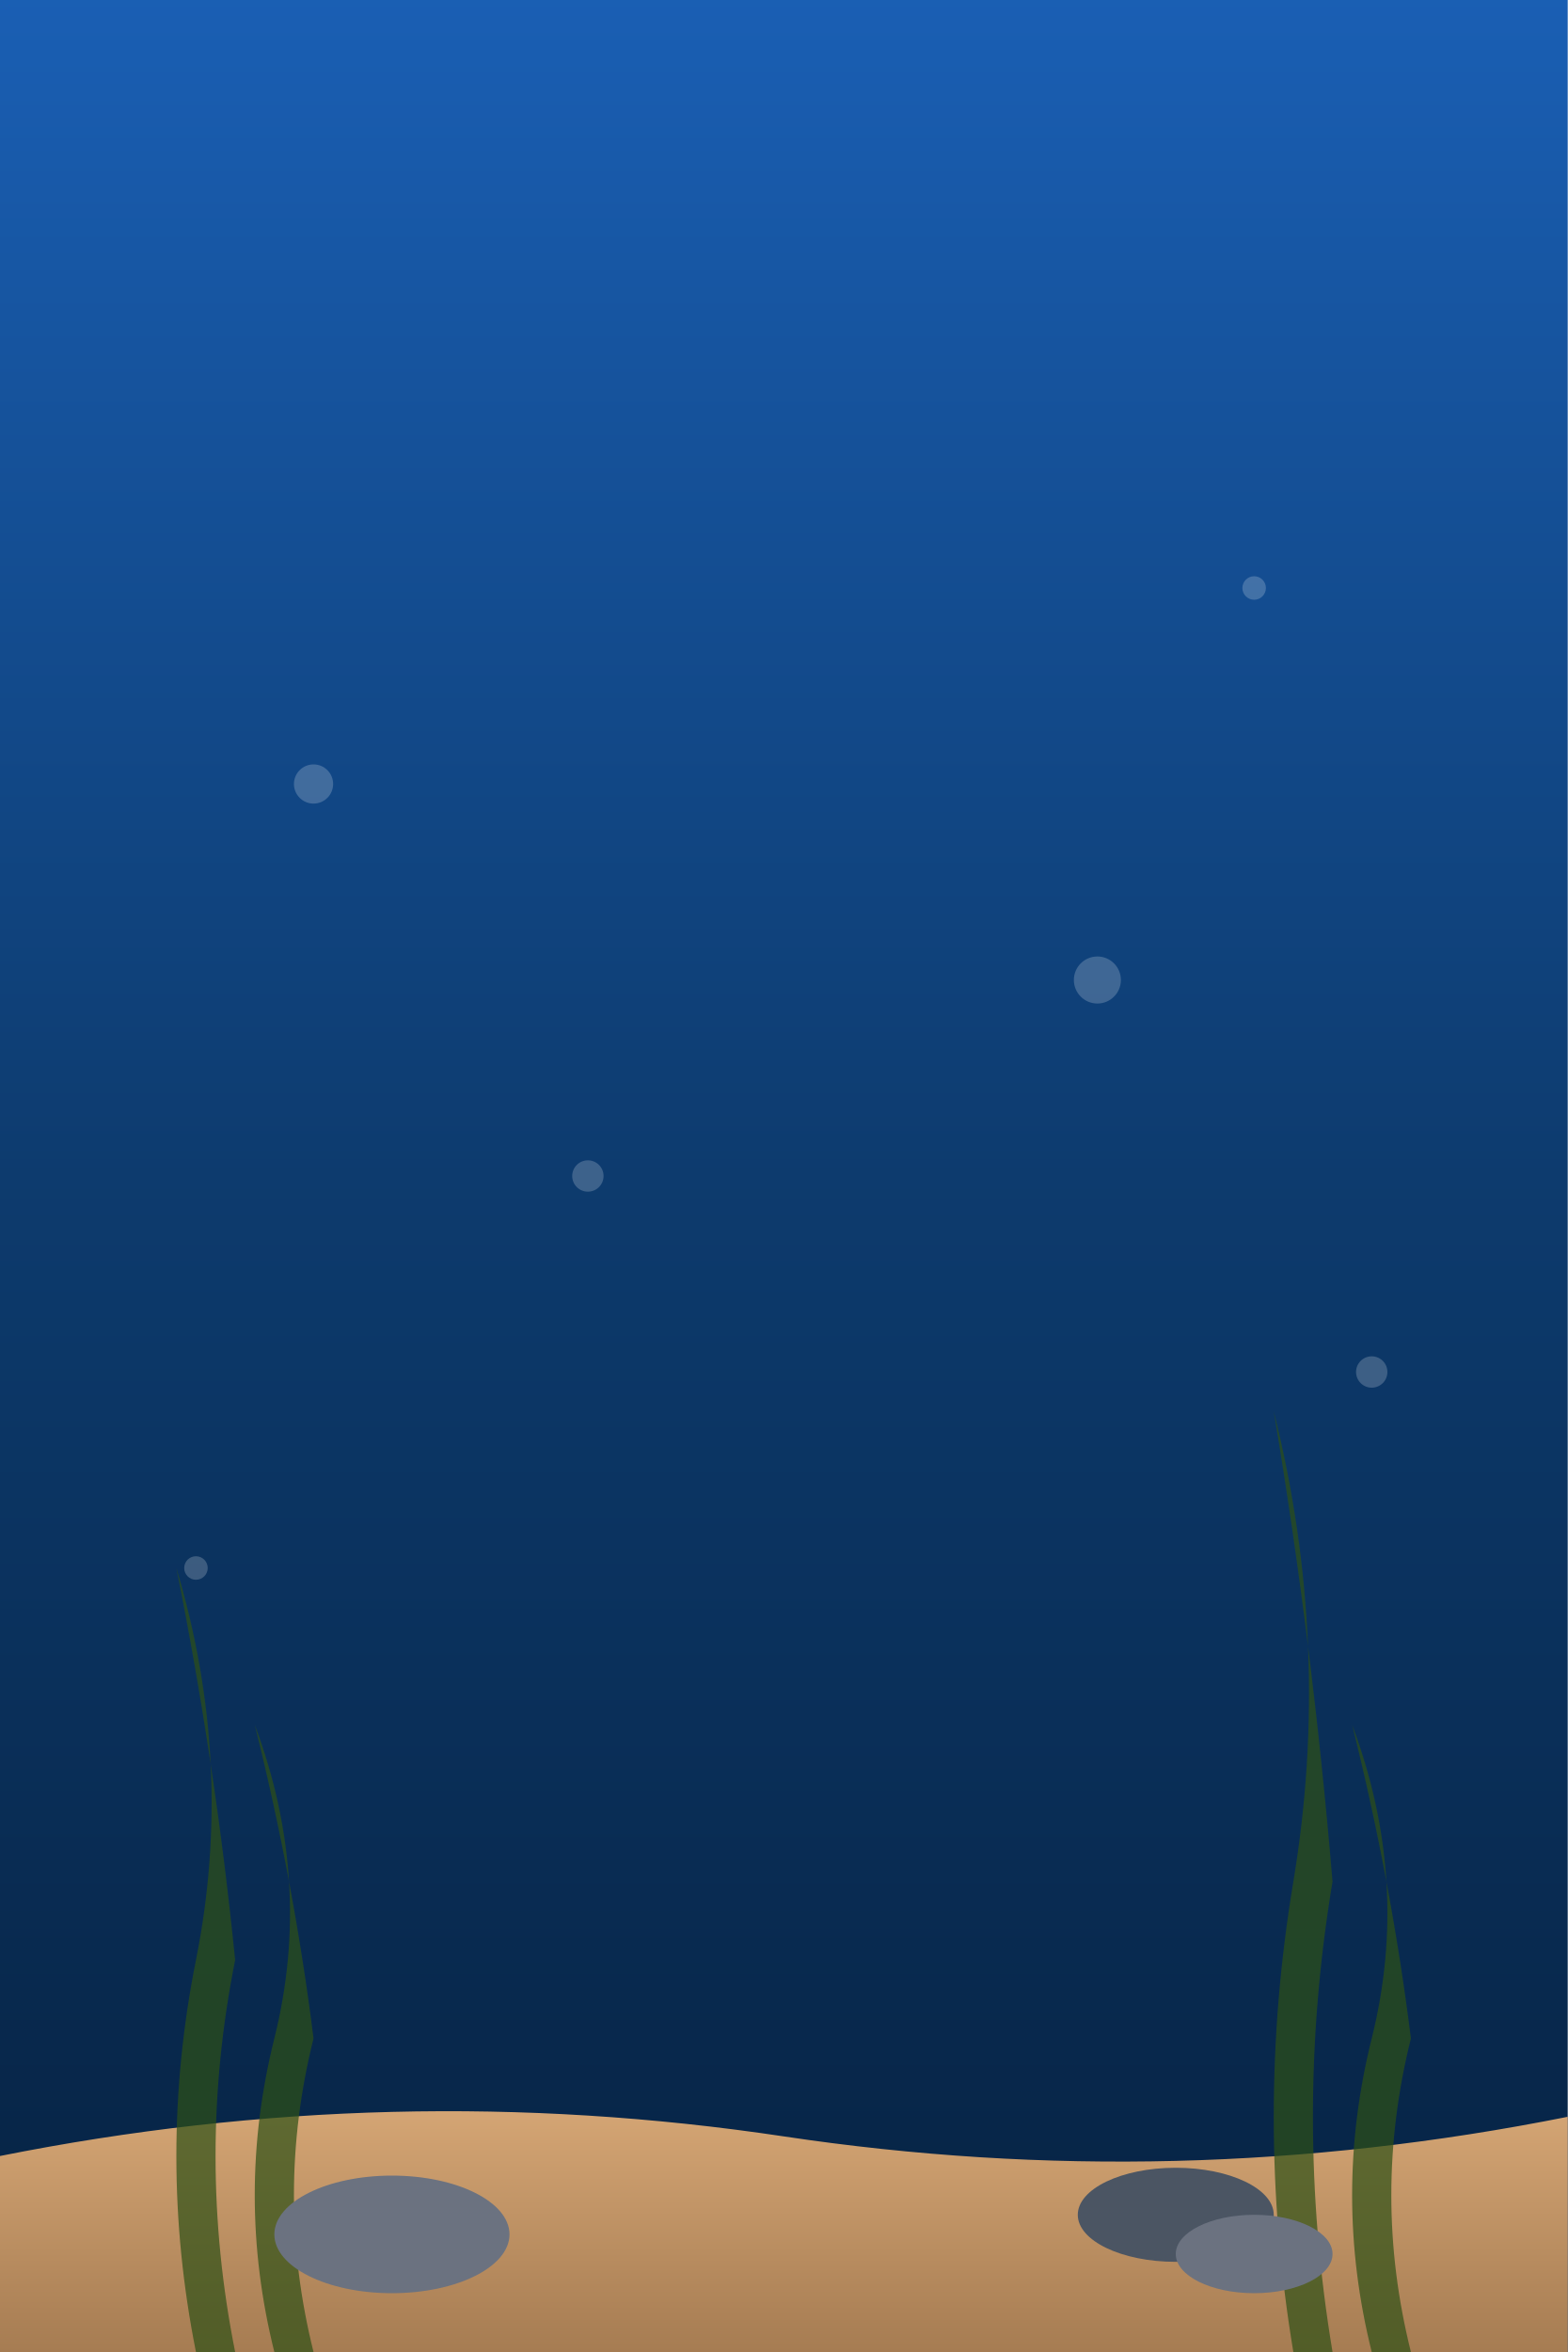
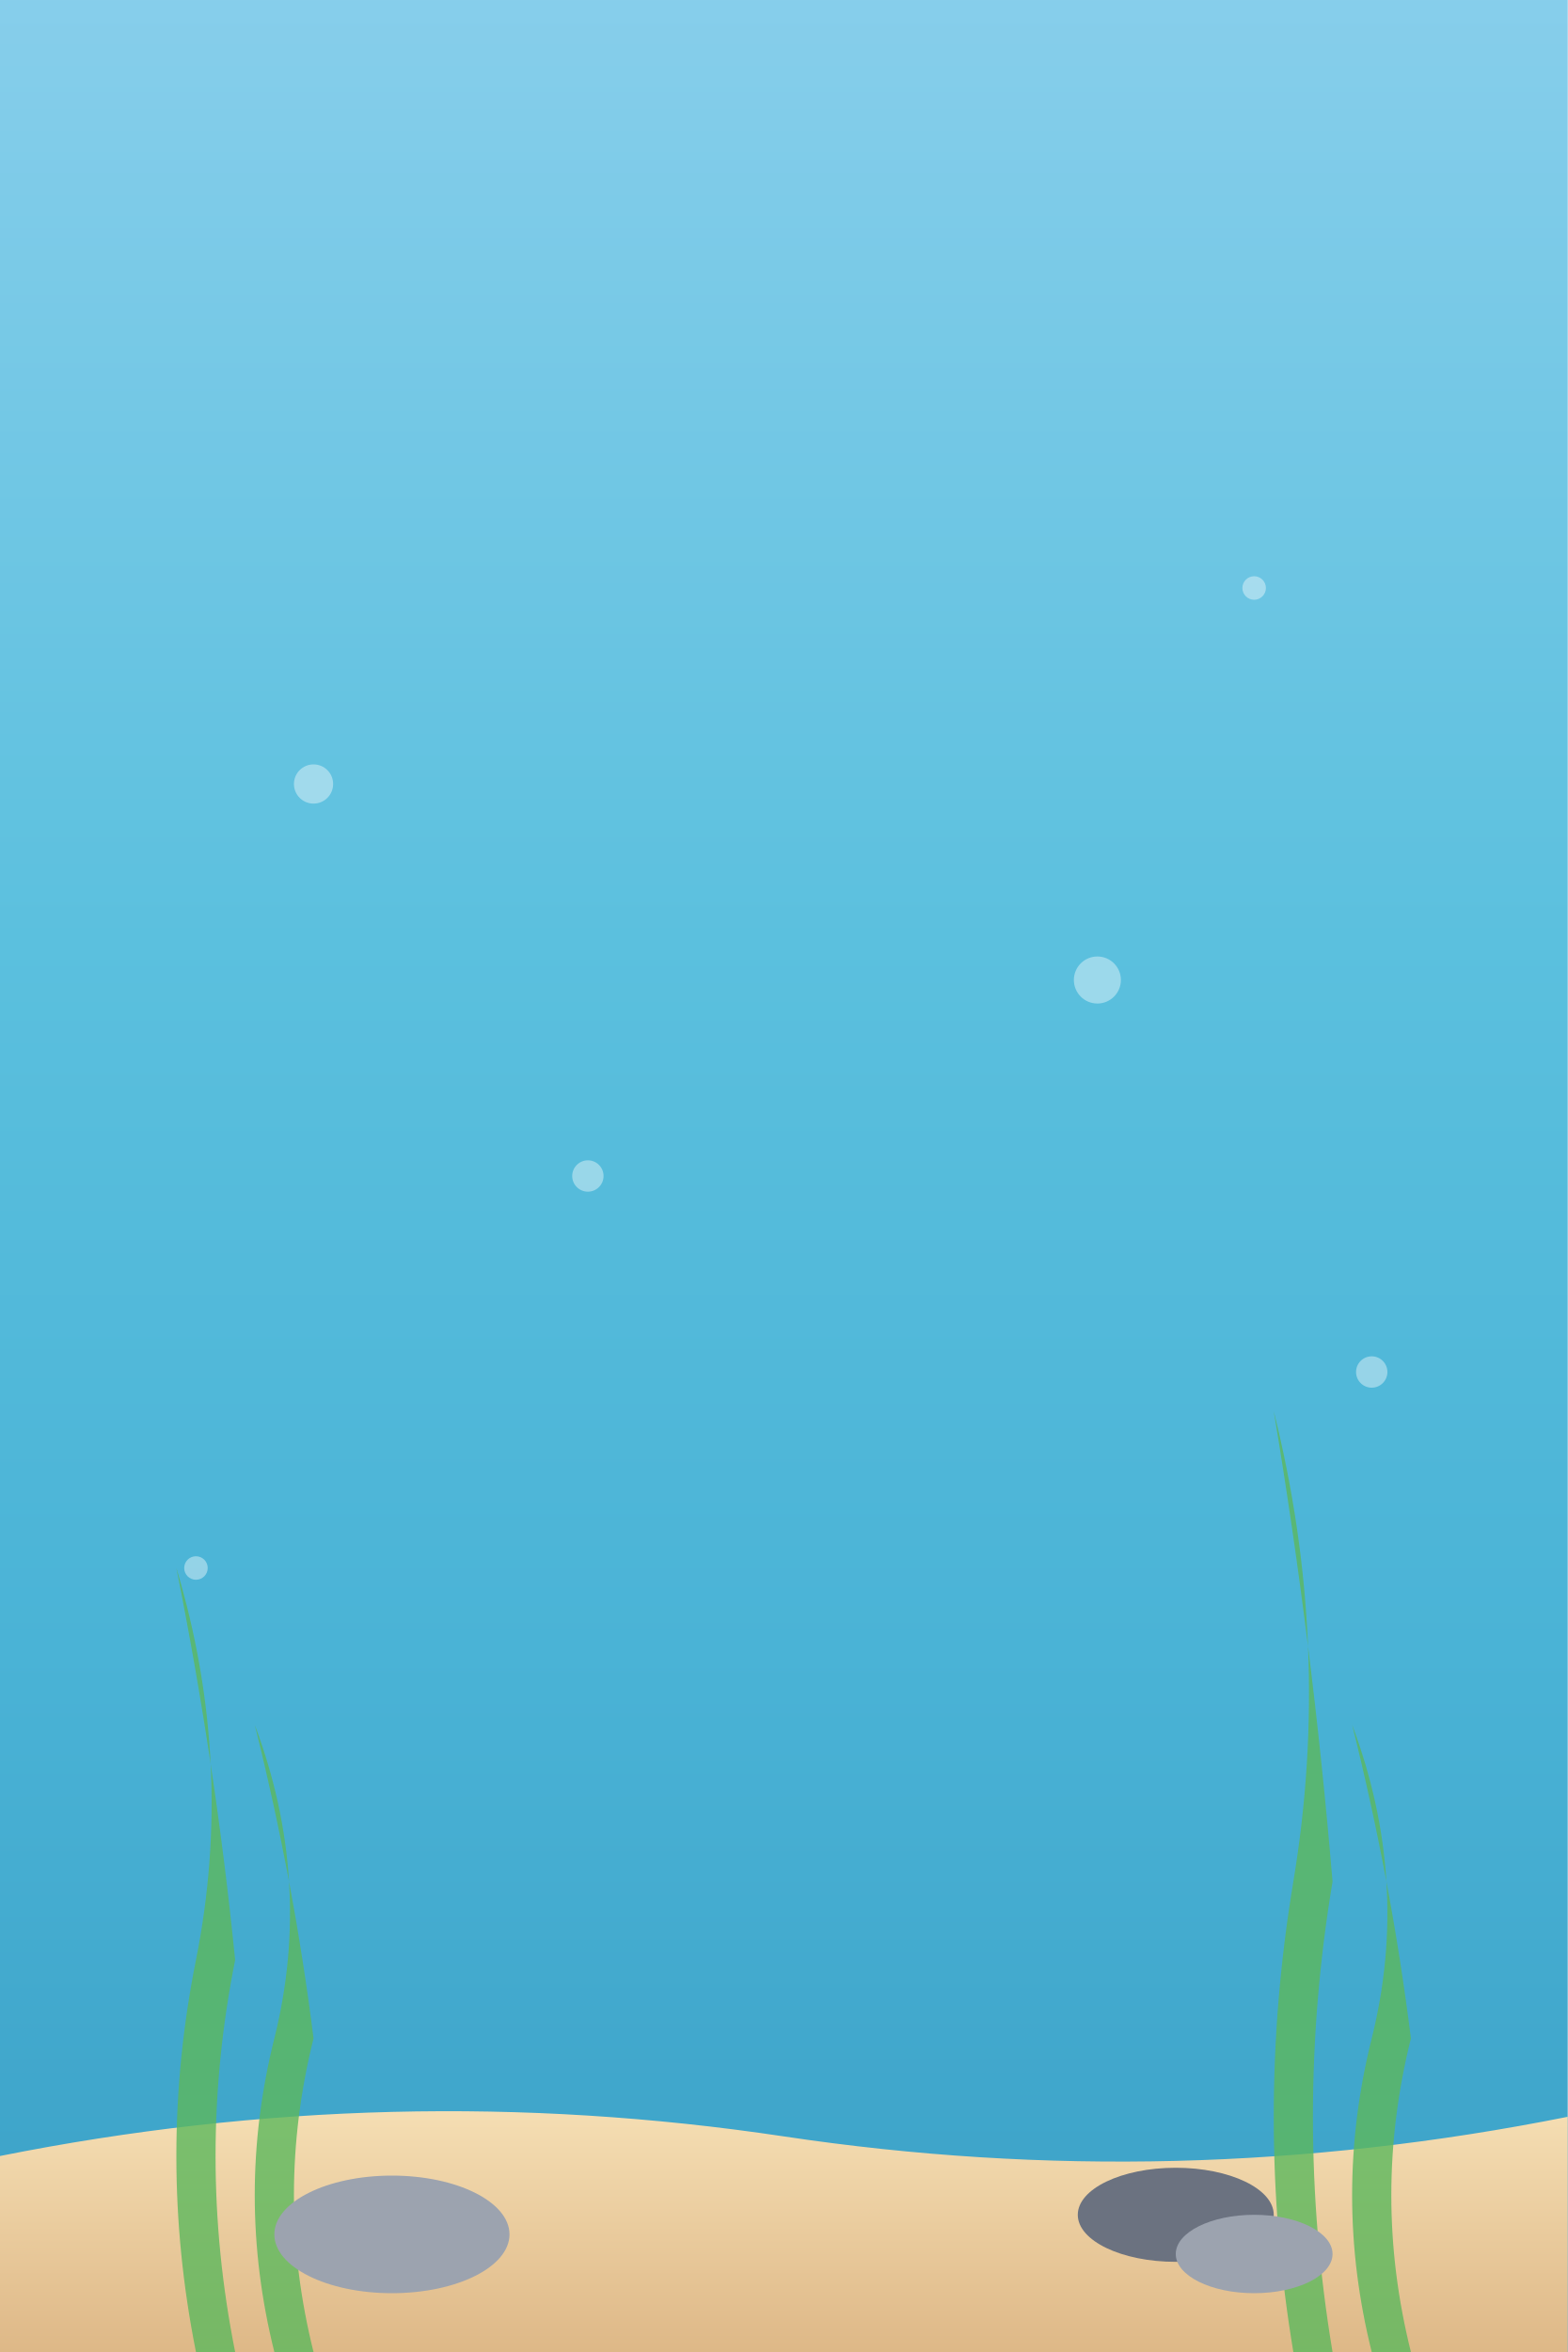
<svg xmlns="http://www.w3.org/2000/svg" viewBox="0 0 400 600">
  <defs>
    <linearGradient id="waterGradient" x1="0%" y1="0%" x2="0%" y2="100%">
-       <stop offset="0%" style="stop-color:#1a5fb4;stop-opacity:1" />
-       <stop offset="50%" style="stop-color:#0d3b6e;stop-opacity:1" />
-       <stop offset="100%" style="stop-color:#062140;stop-opacity:1" />
+       <stop offset="0%" style="stop-color:#87CEEB;stop-opacity:1" />
+       <stop offset="40%" style="stop-color:#5BC0DE;stop-opacity:1" />
+       <stop offset="70%" style="stop-color:#4AB3D6;stop-opacity:1" />
+       <stop offset="100%" style="stop-color:#3A9FC5;stop-opacity:1" />
    </linearGradient>
    <linearGradient id="sandGradient" x1="0%" y1="0%" x2="0%" y2="100%">
-       <stop offset="0%" style="stop-color:#d4a574;stop-opacity:1" />
-       <stop offset="100%" style="stop-color:#a67c52;stop-opacity:1" />
+       <stop offset="0%" style="stop-color:#F5DEB3;stop-opacity:1" />
+       <stop offset="100%" style="stop-color:#DEB887;stop-opacity:1" />
    </linearGradient>
  </defs>
  <rect fill="url(#waterGradient)" width="400" height="600" />
  <path d="M0 550 Q100 530 200 545 Q300 560 400 540 L400 600 L0 600 Z" fill="url(#sandGradient)" />
-   <g fill="#2d5016" opacity="0.7">
+   <g fill="#5cb85c" opacity="0.8">
    <path d="M50 600 Q40 550 50 500 Q60 450 45 400 Q55 450 60 500 Q50 550 60 600 Z" />
    <path d="M70 600 Q60 560 70 520 Q80 480 65 440 Q75 480 80 520 Q70 560 80 600 Z" />
    <path d="M330 600 Q320 540 330 480 Q340 420 325 360 Q335 420 340 480 Q330 540 340 600 Z" />
    <path d="M350 600 Q340 560 350 520 Q360 480 345 440 Q355 480 360 520 Q350 560 360 600 Z" />
  </g>
-   <ellipse cx="100" cy="570" rx="30" ry="15" fill="#6b7280" />
-   <ellipse cx="300" cy="565" rx="25" ry="12" fill="#4b5563" />
-   <ellipse cx="320" cy="575" rx="20" ry="10" fill="#6b7280" />
-   <g fill="#ffffff" opacity="0.2">
+   <ellipse cx="100" cy="570" rx="30" ry="15" fill="#9CA3AF" />
+   <ellipse cx="300" cy="565" rx="25" ry="12" fill="#6B7280" />
+   <ellipse cx="320" cy="575" rx="20" ry="10" fill="#9CA3AF" />
+   <g fill="#ffffff" opacity="0.4">
    <circle cx="80" cy="200" r="5" />
    <circle cx="320" cy="150" r="3" />
    <circle cx="150" cy="300" r="4" />
    <circle cx="280" cy="250" r="6" />
    <circle cx="50" cy="400" r="3" />
    <circle cx="350" cy="350" r="4" />
  </g>
</svg>
